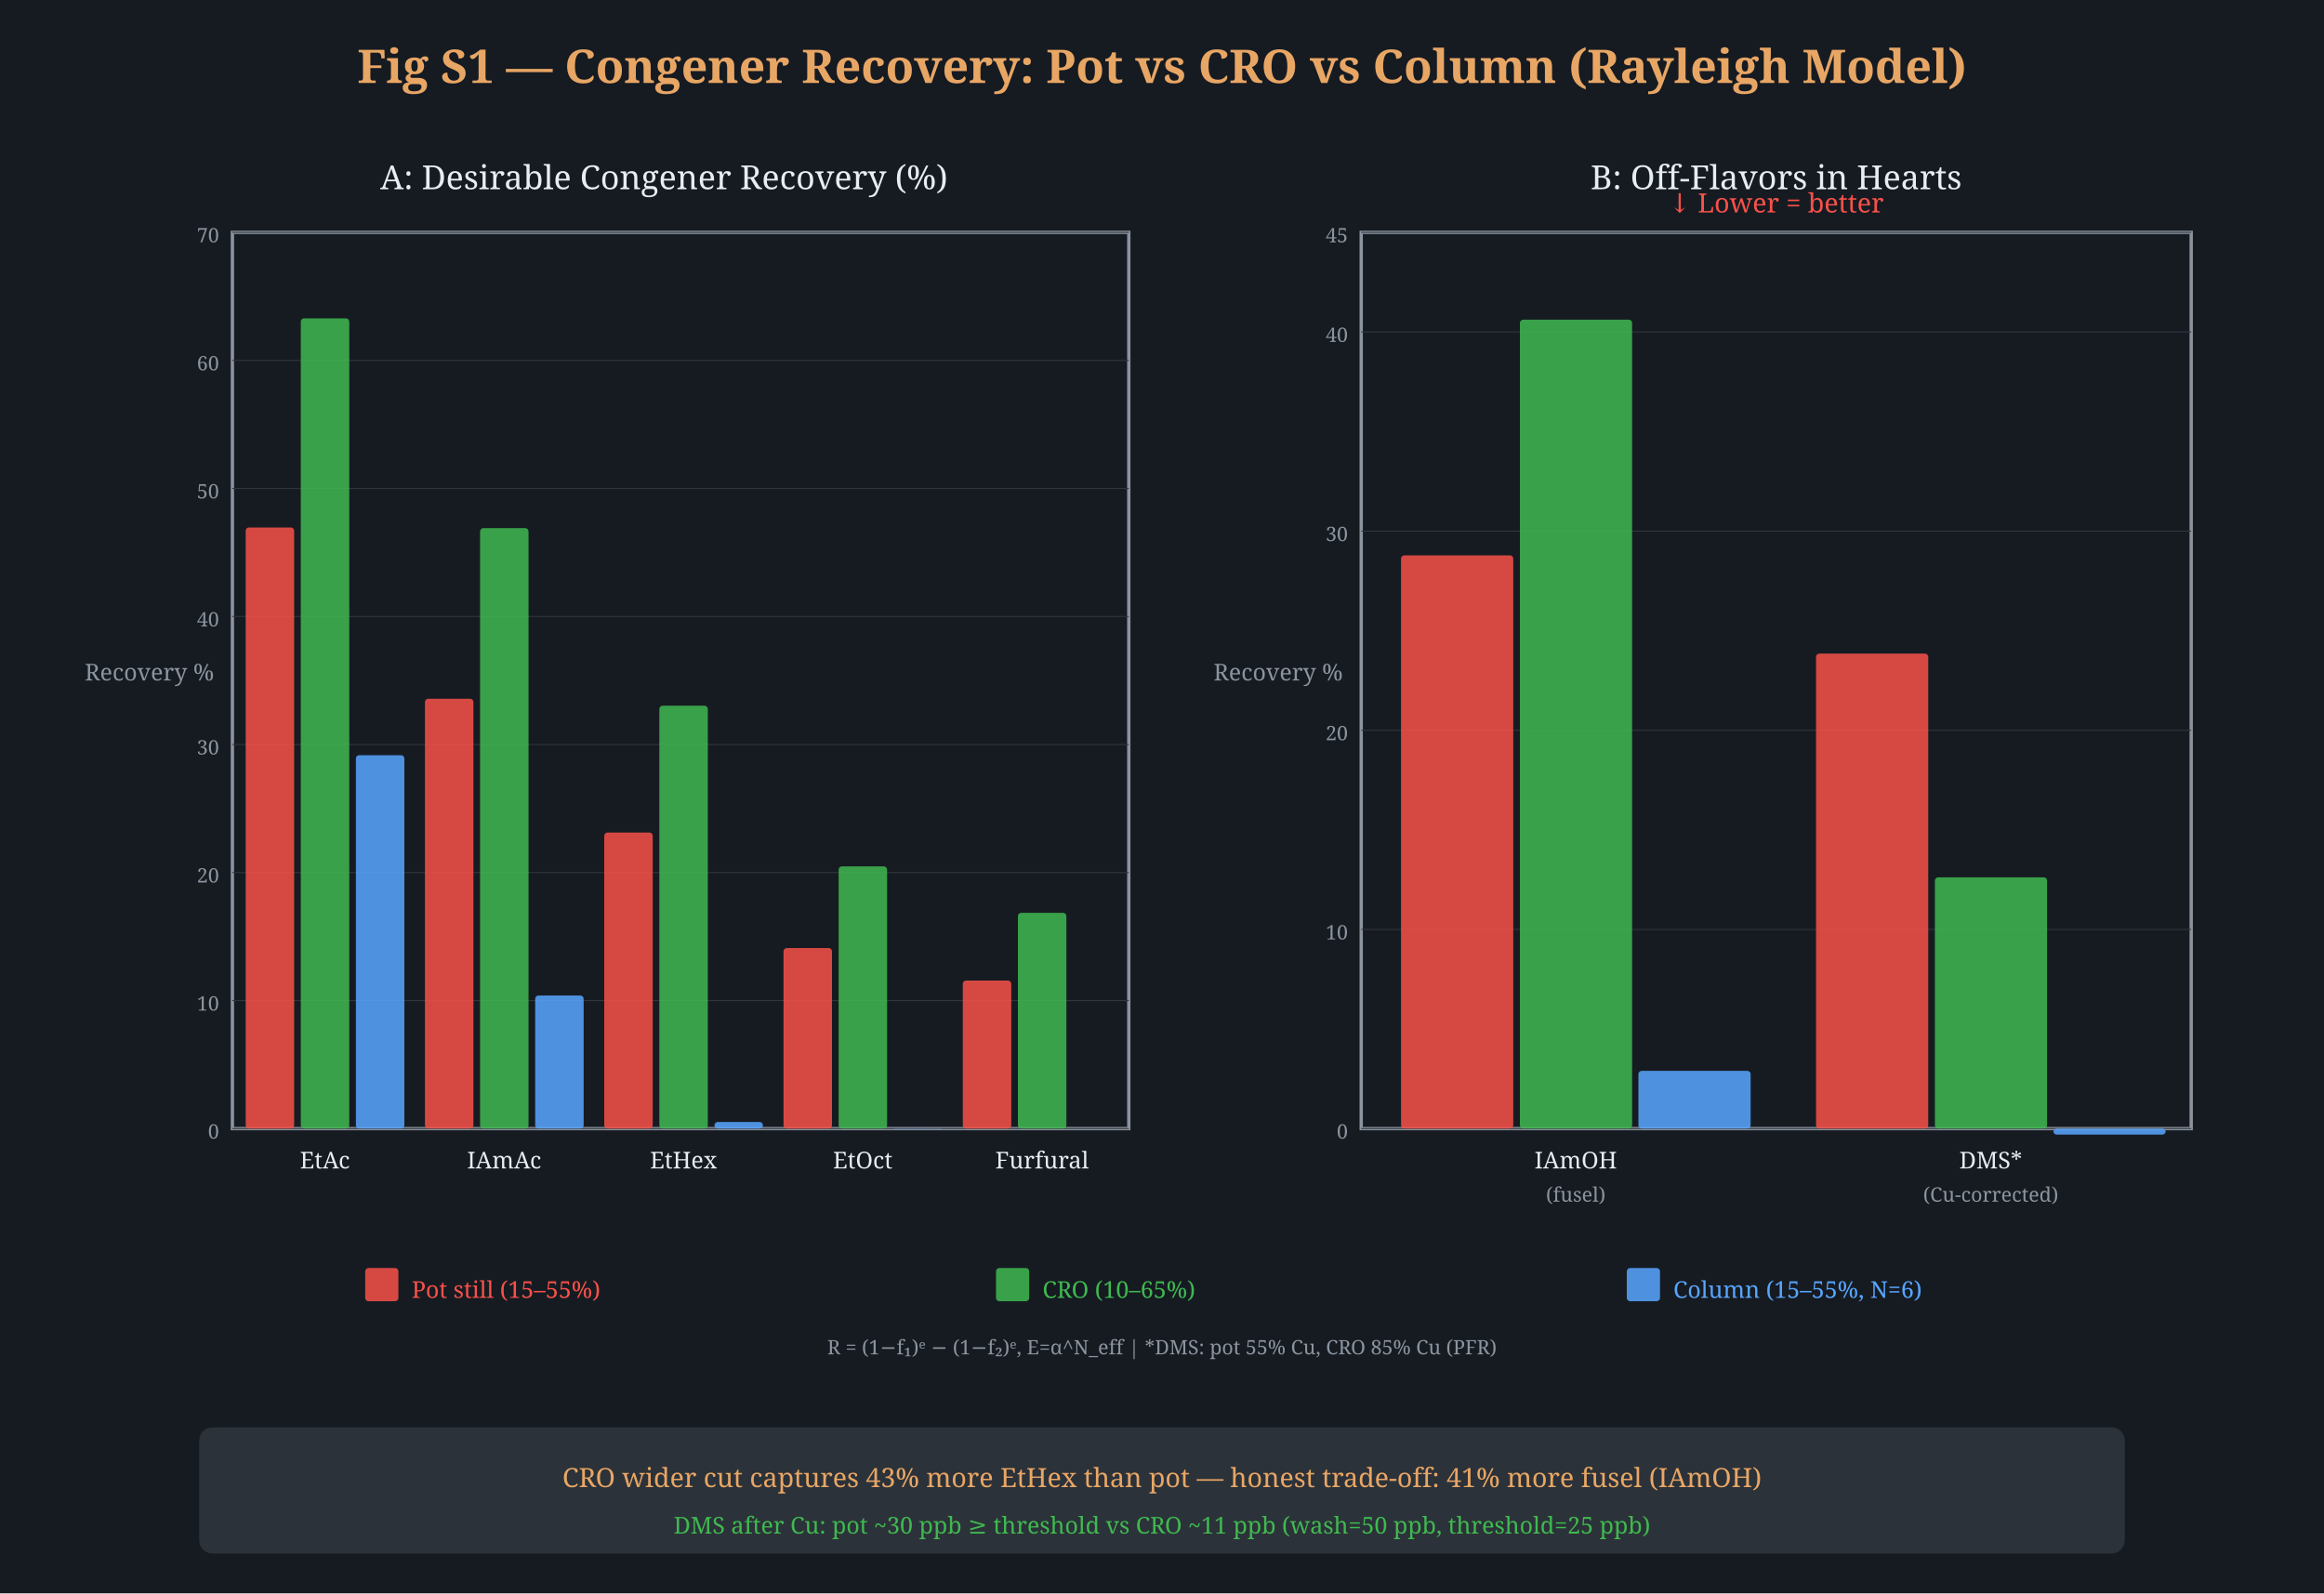
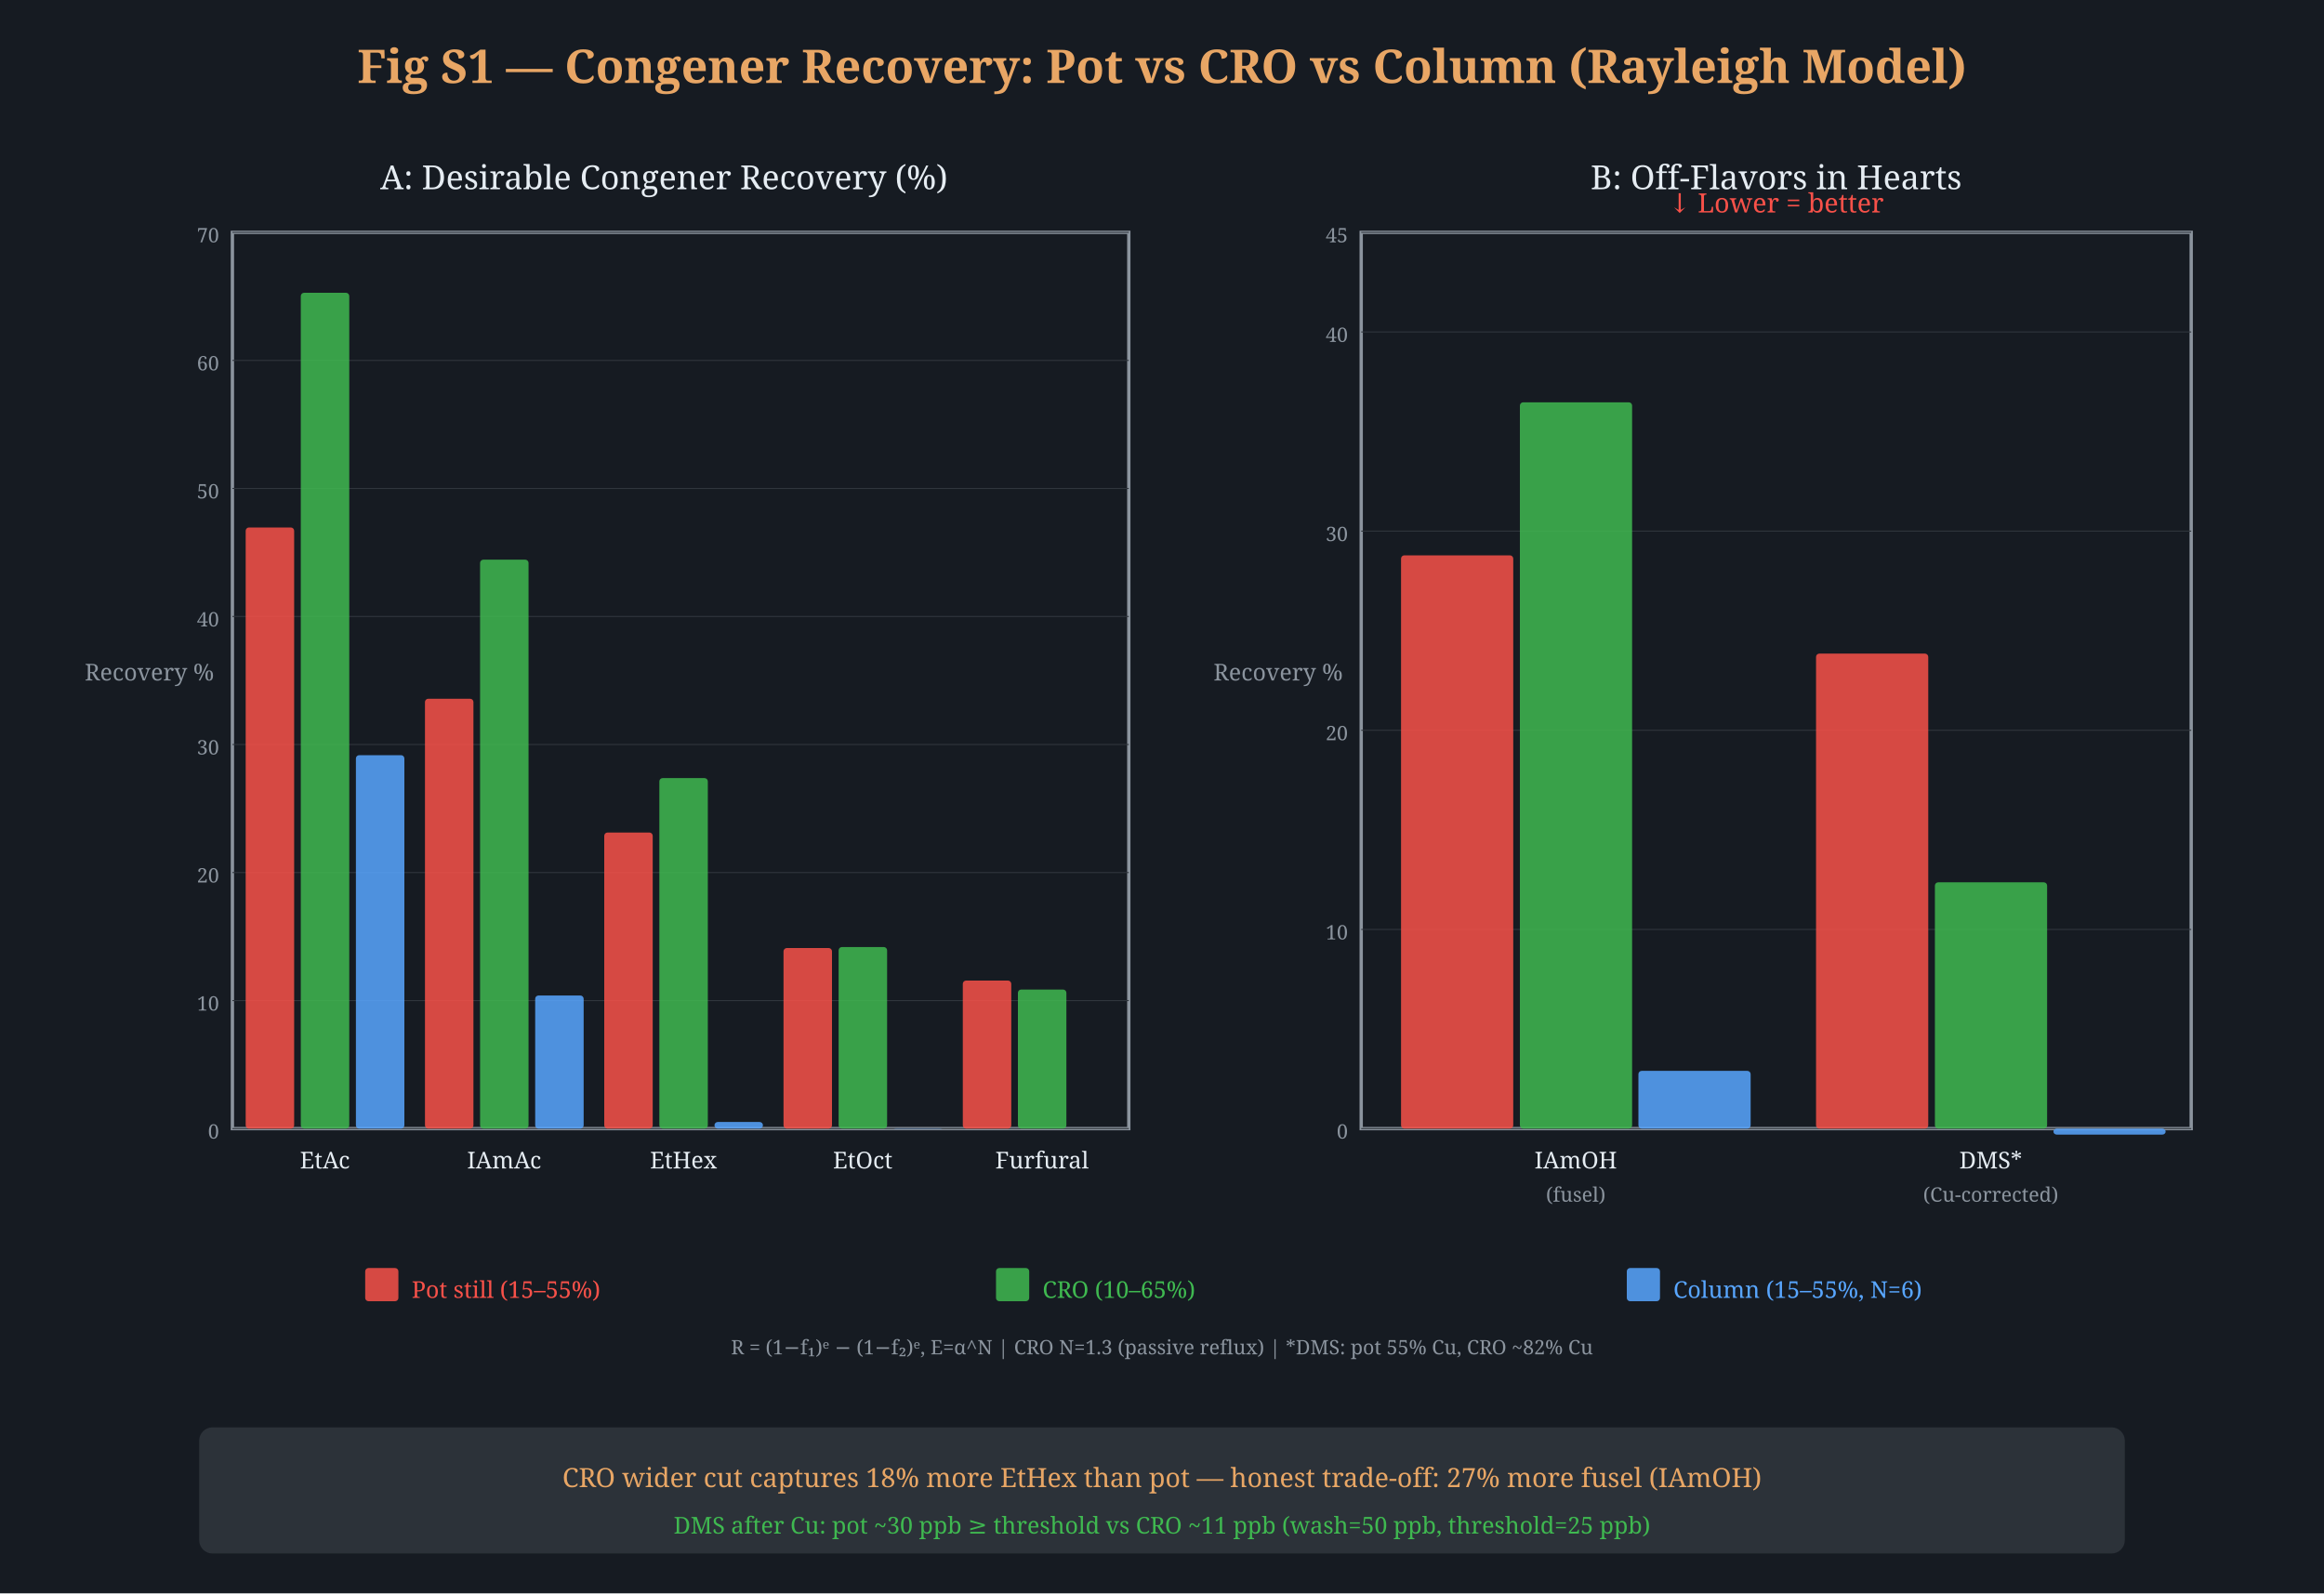
<svg xmlns="http://www.w3.org/2000/svg" viewBox="0 0 700 480" style="background:#161b22;font-family:Georgia,serif">
  <rect width="700" height="480" fill="#161b22" />
  <text x="350" y="25" fill="#e8a665" font-size="14" text-anchor="middle" font-weight="bold">Fig S1 — Congener Recovery: Pot vs CRO vs Column (Rayleigh Model)</text>
  <text x="200" y="57" fill="#e6edf3" font-size="10" text-anchor="middle">A: Desirable Congener Recovery (%)</text>
  <rect x="70" y="70" width="270" height="270" fill="none" stroke="#8b949e" stroke-width="1" />
  <line x1="70" y1="340" x2="340" y2="340" stroke="#30363d" stroke-width="0.3" />
  <text x="66" y="343" fill="#8b949e" font-size="6" text-anchor="end">0</text>
  <line x1="70" y1="301.429" x2="340" y2="301.429" stroke="#30363d" stroke-width="0.3" />
  <text x="66" y="304.429" fill="#8b949e" font-size="6" text-anchor="end">10</text>
  <line x1="70" y1="262.857" x2="340" y2="262.857" stroke="#30363d" stroke-width="0.3" />
  <text x="66" y="265.857" fill="#8b949e" font-size="6" text-anchor="end">20</text>
  <line x1="70" y1="224.286" x2="340" y2="224.286" stroke="#30363d" stroke-width="0.3" />
  <text x="66" y="227.286" fill="#8b949e" font-size="6" text-anchor="end">30</text>
  <line x1="70" y1="185.714" x2="340" y2="185.714" stroke="#30363d" stroke-width="0.3" />
  <text x="66" y="188.714" fill="#8b949e" font-size="6" text-anchor="end">40</text>
  <line x1="70" y1="147.143" x2="340" y2="147.143" stroke="#30363d" stroke-width="0.3" />
  <text x="66" y="150.143" fill="#8b949e" font-size="6" text-anchor="end">50</text>
  <line x1="70" y1="108.571" x2="340" y2="108.571" stroke="#30363d" stroke-width="0.3" />
  <text x="66" y="111.571" fill="#8b949e" font-size="6" text-anchor="end">60</text>
  <line x1="70" y1="70" x2="340" y2="70" stroke="#30363d" stroke-width="0.3" />
  <text x="66" y="73" fill="#8b949e" font-size="6" text-anchor="end">70</text>
  <text x="45" y="205" fill="#8b949e" font-size="7" text-anchor="middle">Recovery %</text>
  <rect x="74.0" y="158.9" width="14.6" height="181.1" fill="#f85149" opacity="0.85" rx="1" />
-   <rect x="90.6" y="95.9" width="14.6" height="244.1" fill="#3fb950" opacity="0.85" rx="1" />
+   <rect x="90.6" y="88.2" width="14.6" height="251.8" fill="#3fb950" opacity="0.85" rx="1" />
  <rect x="107.2" y="227.5" width="14.6" height="112.5" fill="#58a6ff" opacity="0.85" rx="1" />
  <text x="97.87" y="352" fill="#e6edf3" font-size="7" text-anchor="middle">EtAc</text>
  <rect x="128.0" y="210.5" width="14.6" height="129.5" fill="#f85149" opacity="0.85" rx="1" />
-   <rect x="144.6" y="159.1" width="14.6" height="180.9" fill="#3fb950" opacity="0.85" rx="1" />
+   <rect x="144.6" y="168.6" width="14.6" height="171.4" fill="#3fb950" opacity="0.85" rx="1" />
  <rect x="161.2" y="299.9" width="14.6" height="40.1" fill="#58a6ff" opacity="0.85" rx="1" />
  <text x="151.87" y="352" fill="#e6edf3" font-size="7" text-anchor="middle">IAmAc</text>
  <rect x="182.0" y="250.8" width="14.6" height="89.2" fill="#f85149" opacity="0.85" rx="1" />
-   <rect x="198.6" y="212.6" width="14.6" height="127.4" fill="#3fb950" opacity="0.85" rx="1" />
+   <rect x="198.6" y="234.4" width="14.6" height="105.6" fill="#3fb950" opacity="0.85" rx="1" />
  <rect x="215.2" y="338.0" width="14.6" height="2.0" fill="#58a6ff" opacity="0.85" rx="1" />
  <text x="205.87" y="352" fill="#e6edf3" font-size="7" text-anchor="middle">EtHex</text>
  <rect x="236.0" y="285.6" width="14.6" height="54.4" fill="#f85149" opacity="0.85" rx="1" />
-   <rect x="252.6" y="261.0" width="14.6" height="79.0" fill="#3fb950" opacity="0.85" rx="1" />
+   <rect x="252.6" y="285.3" width="14.6" height="54.7" fill="#3fb950" opacity="0.85" rx="1" />
  <rect x="269.2" y="339.9" width="14.6" height="0.1" fill="#58a6ff" opacity="0.85" rx="1" />
  <text x="259.87" y="352" fill="#e6edf3" font-size="7" text-anchor="middle">EtOct</text>
  <rect x="290.0" y="295.4" width="14.6" height="44.6" fill="#f85149" opacity="0.85" rx="1" />
-   <rect x="306.6" y="275.0" width="14.6" height="65.0" fill="#3fb950" opacity="0.85" rx="1" />
+   <rect x="306.6" y="298.1" width="14.6" height="41.9" fill="#3fb950" opacity="0.85" rx="1" />
  <rect x="323.2" y="340.0" width="14.6" height="0.0" fill="#58a6ff" opacity="0.85" rx="1" />
  <text x="313.87" y="352" fill="#e6edf3" font-size="7" text-anchor="middle">Furfural</text>
  <text x="535" y="57" fill="#e6edf3" font-size="10" text-anchor="middle">B: Off-Flavors in Hearts</text>
  <rect x="410" y="70" width="250" height="270" fill="none" stroke="#8b949e" stroke-width="1" />
  <line x1="410" y1="340" x2="660" y2="340" stroke="#30363d" stroke-width="0.3" />
  <text x="406" y="343" fill="#8b949e" font-size="6" text-anchor="end">0</text>
  <line x1="410" y1="280" x2="660" y2="280" stroke="#30363d" stroke-width="0.3" />
  <text x="406" y="283" fill="#8b949e" font-size="6" text-anchor="end">10</text>
  <line x1="410" y1="220" x2="660" y2="220" stroke="#30363d" stroke-width="0.3" />
  <text x="406" y="223" fill="#8b949e" font-size="6" text-anchor="end">20</text>
  <line x1="410" y1="160" x2="660" y2="160" stroke="#30363d" stroke-width="0.3" />
  <text x="406" y="163" fill="#8b949e" font-size="6" text-anchor="end">30</text>
  <line x1="410" y1="100" x2="660" y2="100" stroke="#30363d" stroke-width="0.3" />
  <text x="406" y="103" fill="#8b949e" font-size="6" text-anchor="end">40</text>
  <line x1="410" y1="70" x2="660" y2="70" stroke="#30363d" stroke-width="0.3" />
  <text x="406" y="73" fill="#8b949e" font-size="6" text-anchor="end">45</text>
  <text x="535" y="64" fill="#f85149" font-size="8" text-anchor="middle">↓ Lower = better</text>
  <text x="385" y="205" fill="#8b949e" font-size="7" text-anchor="middle">Recovery %</text>
  <rect x="422.0" y="167.3" width="33.8" height="172.7" fill="#f85149" opacity="0.85" rx="1" />
-   <rect x="457.8" y="96.3" width="33.8" height="243.7" fill="#3fb950" opacity="0.85" rx="1" />
+   <rect x="457.8" y="121.2" width="33.8" height="218.8" fill="#3fb950" opacity="0.85" rx="1" />
  <rect x="493.5" y="322.6" width="33.8" height="17.4" fill="#58a6ff" opacity="0.85" rx="1" />
  <text x="474.625" y="352" fill="#e6edf3" font-size="7" text-anchor="middle">IAmOH</text>
  <text x="474.625" y="362" fill="#8b949e" font-size="6" text-anchor="middle">(fusel)</text>
  <rect x="547.0" y="196.9" width="33.8" height="143.1" fill="#f85149" opacity="0.85" rx="1" />
-   <rect x="582.8" y="264.3" width="33.8" height="75.7" fill="#3fb950" opacity="0.85" rx="1" />
+   <rect x="582.8" y="265.8" width="33.8" height="74.2" fill="#3fb950" opacity="0.85" rx="1" />
  <rect x="618.5" y="340.0" width="33.8" height="1.8" fill="#58a6ff" opacity="0.85" rx="1" />
  <text x="599.625" y="352" fill="#e6edf3" font-size="7" text-anchor="middle">DMS*</text>
  <text x="599.625" y="362" fill="#8b949e" font-size="6" text-anchor="middle">(Cu-corrected)</text>
  <rect x="110" y="382" width="10" height="10" fill="#f85149" opacity="0.85" rx="1" />
  <text x="124" y="391" fill="#f85149" font-size="7" text-anchor="start">Pot still (15–55%)</text>
  <rect x="300" y="382" width="10" height="10" fill="#3fb950" opacity="0.85" rx="1" />
  <text x="314" y="391" fill="#3fb950" font-size="7" text-anchor="start">CRO (10–65%)</text>
  <rect x="490" y="382" width="10" height="10" fill="#58a6ff" opacity="0.85" rx="1" />
  <text x="504" y="391" fill="#58a6ff" font-size="7" text-anchor="start">Column (15–55%, N=6)</text>
-   <text x="350" y="408" fill="#8b949e" font-size="6" text-anchor="middle">R = (1−f₁)ᵉ − (1−f₂)ᵉ, E=α^N_eff | *DMS: pot 55% Cu, CRO 85% Cu (PFR)</text>
+   <text x="350" y="408" fill="#8b949e" font-size="6" text-anchor="middle">R = (1−f₁)ᵉ − (1−f₂)ᵉ, E=α^N | CRO N=1.3 (passive reflux) | *DMS: pot 55% Cu, CRO ~82% Cu</text>
  <rect x="60" y="430" width="580" height="38" rx="4" fill="#30363d" opacity="0.85" />
-   <text x="350" y="448" fill="#e8a665" font-size="8" text-anchor="middle">CRO wider cut captures 43% more EtHex than pot — honest trade-off: 41% more fusel (IAmOH)</text>
+   <text x="350" y="448" fill="#e8a665" font-size="8" text-anchor="middle">CRO wider cut captures 18% more EtHex than pot — honest trade-off: 27% more fusel (IAmOH)</text>
  <text x="350" y="462" fill="#3fb950" font-size="7" text-anchor="middle">DMS after Cu: pot ~30 ppb ≥ threshold vs CRO ~11 ppb (wash=50 ppb, threshold=25 ppb)</text>
</svg>
